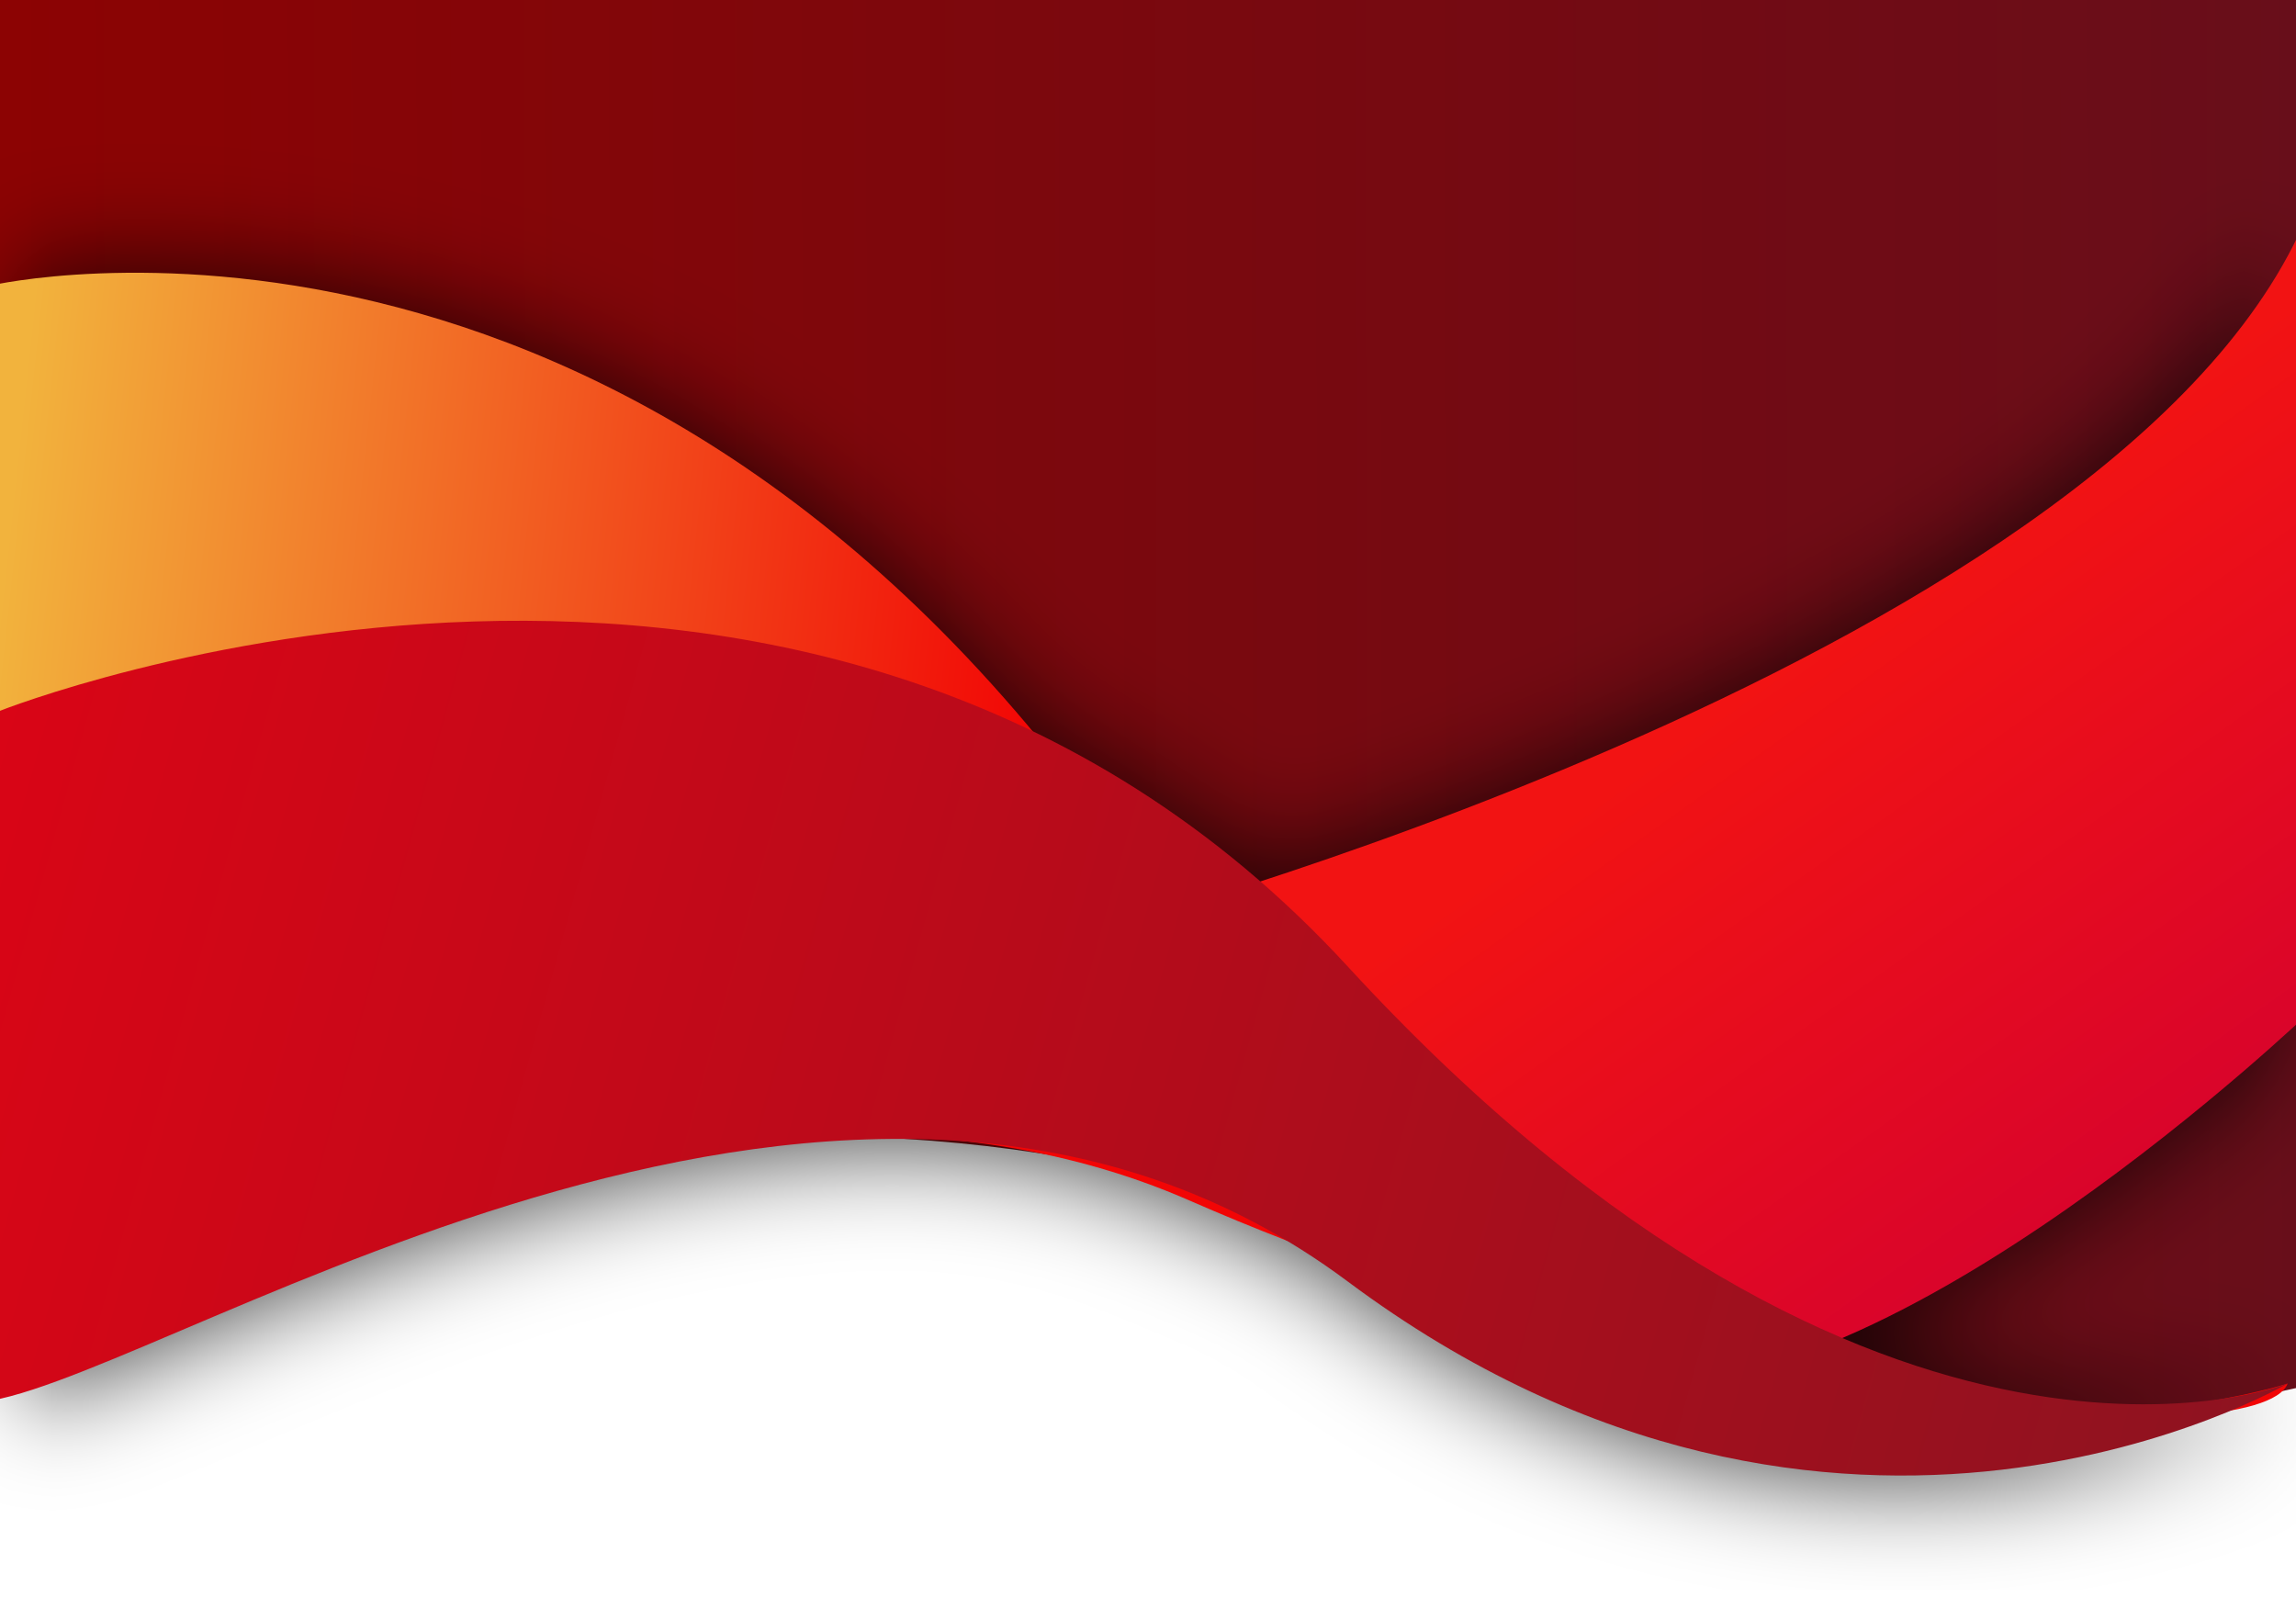
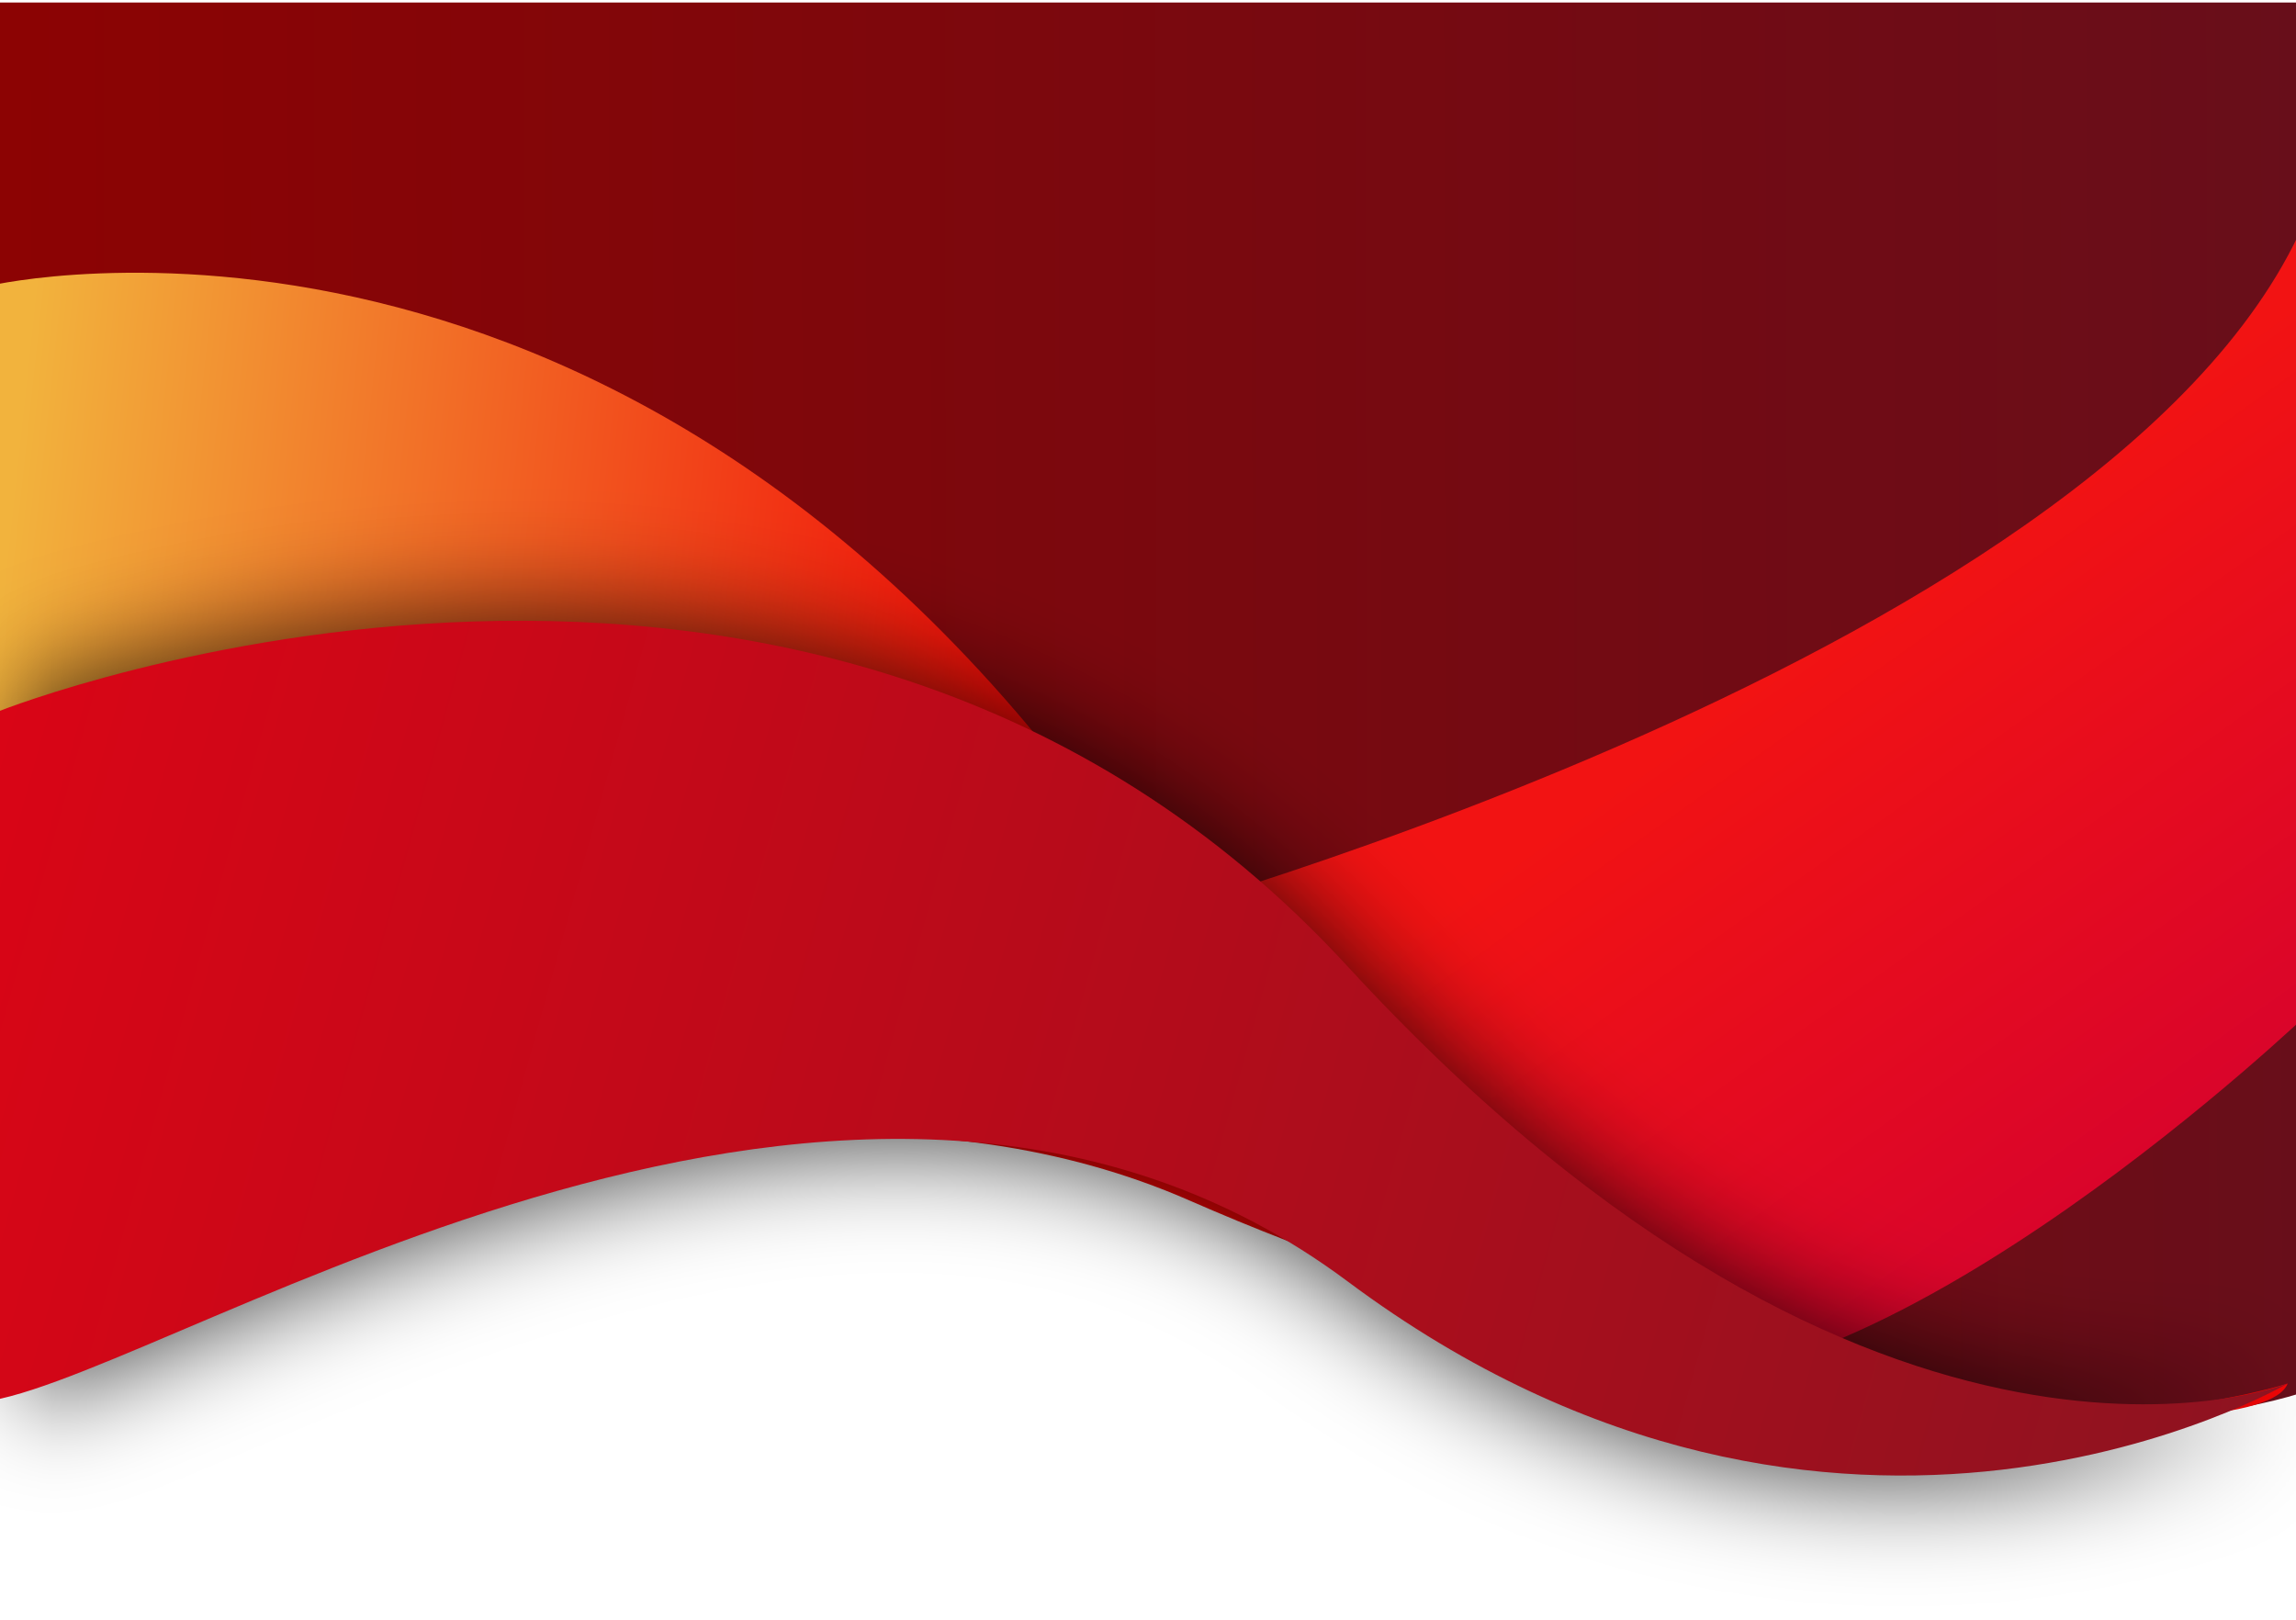
<svg xmlns="http://www.w3.org/2000/svg" xmlns:xlink="http://www.w3.org/1999/xlink" width="208.623mm" height="147.19mm" viewBox="0 0 208.623 147.19" version="1.1" id="svg8">
  <defs id="defs2">
    <linearGradient id="linearGradient3619">
      <stop style="stop-color:#8c0303;stop-opacity:1;" offset="0" id="stop3615" />
      <stop style="stop-color:#680e1a;stop-opacity:1" offset="1" id="stop3617" />
    </linearGradient>
    <linearGradient id="linearGradient3595">
      <stop style="stop-color:#f21313;stop-opacity:1" offset="0" id="stop3591" />
      <stop style="stop-color:#d9042b;stop-opacity:1" offset="1" id="stop3593" />
    </linearGradient>
    <linearGradient id="linearGradient3239">
      <stop style="stop-color:#d90516;stop-opacity:1;" offset="0" id="stop3235" />
      <stop style="stop-color:#8d1320;stop-opacity:1" offset="1" id="stop3237" />
    </linearGradient>
    <linearGradient id="linearGradient1229">
      <stop style="stop-color:#f2b33d;stop-opacity:1" offset="0" id="stop1225" />
      <stop style="stop-color:#f20505;stop-opacity:1" offset="1" id="stop1227" />
    </linearGradient>
-     <filter style="color-interpolation-filters:sRGB" id="filter878" x="-8.0782609e-06" width="1" y="-1.6199915e-05" height="1">
+     <filter style="color-interpolation-filters:sRGB" id="filter878" x="-0.002" width="1.004" y="-0.003" height="1.006">
      <feGaussianBlur stdDeviation="0.001" id="feGaussianBlur880" />
    </filter>
-     <filter style="color-interpolation-filters:sRGB" id="filter1101" x="-8.3176709e-06" width="1" y="-7.5905622e-06" height="1">
+     <filter style="color-interpolation-filters:sRGB" id="filter1101" x="-1.6512046e-05" width="1" y="-2.2826617e-05" height="1">
      <feGaussianBlur stdDeviation="0.001" id="feGaussianBlur1103" />
    </filter>
    <clipPath clipPathUnits="userSpaceOnUse" id="clipPath1142">
      <rect style="fill:none;fill-opacity:1;stroke:none;stroke-width:0.265;stroke-miterlimit:4;stroke-dasharray:none;stroke-opacity:0" id="rect1144" width="211.667" height="152.702" x="0.756" y="24.19" />
    </clipPath>
    <clipPath clipPathUnits="userSpaceOnUse" id="clipPath1146">
      <rect style="fill:none;fill-opacity:1;stroke:none;stroke-width:1.002;stroke-miterlimit:4;stroke-dasharray:none;stroke-opacity:0" id="rect1148" width="800" height="577.143" x="-384.554" y="-69.925" />
    </clipPath>
    <clipPath clipPathUnits="userSpaceOnUse" id="clipPath1150">
      <rect style="fill:none;fill-opacity:1;stroke:none;stroke-width:1.002;stroke-miterlimit:4;stroke-dasharray:none;stroke-opacity:0" id="rect1152" width="800" height="577.143" x="-384.554" y="-69.925" />
    </clipPath>
    <clipPath clipPathUnits="userSpaceOnUse" id="clipPath1154">
      <rect style="fill:none;fill-opacity:1;stroke:none;stroke-width:0.265;stroke-miterlimit:4;stroke-dasharray:none;stroke-opacity:0" id="rect1156" width="211.667" height="152.702" x="0.756" y="24.19" />
    </clipPath>
    <clipPath clipPathUnits="userSpaceOnUse" id="clipPath1158">
      <rect style="fill:none;fill-opacity:1;stroke:none;stroke-width:0.265;stroke-miterlimit:4;stroke-dasharray:none;stroke-opacity:0" id="rect1160" width="211.667" height="152.702" x="0.756" y="24.19" />
    </clipPath>
    <linearGradient xlink:href="#linearGradient1229" id="linearGradient1231" x1="0.756" y1="90.336" x2="95.628" y2="100.541" gradientUnits="userSpaceOnUse" />
    <linearGradient xlink:href="#linearGradient3239" id="linearGradient3241" x1="0.756" y1="101.298" x2="211.263" y2="161.018" gradientUnits="userSpaceOnUse" />
    <linearGradient xlink:href="#linearGradient3595" id="linearGradient3597" x1="216.815" y1="216.763" x2="350.086" y2="392.841" gradientUnits="userSpaceOnUse" />
    <linearGradient xlink:href="#linearGradient3619" id="linearGradient3621" x1="0.736" y1="87.69" x2="208.295" y2="87.312" gradientUnits="userSpaceOnUse" />
-     <filter style="color-interpolation-filters:sRGB" id="filter3683" x="-6.4631054e-05" width="1" y="-9.6379055e-05" height="1">
+     <filter style="color-interpolation-filters:sRGB" id="filter3683" x="-0.038" width="1.076" y="-0.05" height="1.098">
      <feGaussianBlur stdDeviation="0.006" id="feGaussianBlur3685" />
    </filter>
-     <clipPath clipPathUnits="userSpaceOnUse" id="clipPath3703">
-       <rect style="opacity:1;fill:#00ff00;fill-opacity:1;stroke:none;stroke-width:0.262;stroke-miterlimit:4;stroke-dasharray:none;stroke-opacity:0" id="rect3705" width="208.623" height="152.898" x="0.776" y="27.324" />
-     </clipPath>
-     <clipPath clipPathUnits="userSpaceOnUse" id="clipPath3707">
-       <rect style="opacity:1;fill:#00ff00;fill-opacity:1;stroke:none;stroke-width:1.024;stroke-miterlimit:4;stroke-dasharray:none;stroke-opacity:0" id="rect3709" width="783.101" height="623.045" x="-381.842" y="-73.69" />
-     </clipPath>
-     <clipPath clipPathUnits="userSpaceOnUse" id="clipPath3711">
-       <rect style="opacity:1;fill:#00ff00;fill-opacity:1;stroke:none;stroke-width:0.265;stroke-miterlimit:4;stroke-dasharray:none;stroke-opacity:0" id="rect3713" width="208.623" height="156.483" x="0.776" y="24.19" />
-     </clipPath>
-     <clipPath clipPathUnits="userSpaceOnUse" id="clipPath3715">
-       <rect style="opacity:1;fill:#00ff00;fill-opacity:1;stroke:none;stroke-width:0.263;stroke-miterlimit:4;stroke-dasharray:none;stroke-opacity:0" id="rect3717" width="206.046" height="156.482" x="0.756" y="24.19" />
-     </clipPath>
-     <filter style="color-interpolation-filters:sRGB" id="filter5068" x="-2.9375128e-06" width="1" y="-1.3116025e-05" height="1">
-       <feGaussianBlur stdDeviation="0" id="feGaussianBlur5070" />
-     </filter>
-     <filter style="color-interpolation-filters:sRGB" id="filter5661" x="-0.016" y="-0.083" width="1.036" height="1.165">
+     <filter style="color-interpolation-filters:sRGB" id="filter5661" x="-0.056" y="-0.158" width="1.111" height="1.316">
      <feFlood flood-opacity="0.8" flood-color="rgb(0,0,0)" result="flood" id="feFlood5651" />
      <feComposite in="flood" in2="SourceGraphic" operator="in" result="composite1" id="feComposite5653" />
      <feGaussianBlur in="composite1" stdDeviation="5" result="blur" id="feGaussianBlur5655" />
      <feOffset dx="0" dy="0" result="offset" id="feOffset5657" />
      <feComposite in="SourceGraphic" in2="offset" operator="over" result="composite2" id="feComposite5659" />
    </filter>
  </defs>
-   <g id="layer2" style="display:inline;filter:url(#filter3683)" transform="translate(-0.7759602,-19.42797)" />
-   <g id="layer6" style="display:inline;opacity:1;filter:url(#filter5068)" transform="translate(-0.7759602,-19.42797)" />
-   <g id="layer3" style="display:inline;opacity:1;filter:url(#filter878)" transform="translate(-0.7759602,-19.42797)" />
-   <g id="layer4" style="display:inline;filter:url(#filter1101)" transform="translate(-0.7759602,-19.42797)" />
+   <g id="layer2" style="display:inline;filter:url(#filter3683)" transform="translate(-0.7759602,-19.42797)">
+     <path style="display:inline;fill:url(#linearGradient3621);fill-opacity:1;stroke:none;stroke-width:0.265px;stroke-linecap:butt;stroke-linejoin:miter;stroke-opacity:0;filter:url(#filter3683)" d="M 0.756,24.19 H 210.155 l -1.512,136.827 c 0,0 -35.474,16.352 -103.341,-23.042 C 76.392,121.195 2.268,139.095 0,162.53 -2.268,185.964 0.756,24.19 0.756,24.19 Z" id="path865" clip-path="none" transform="matrix(1.012508,0,0,0.9198679,0.01055232,-2.597287)" />
+   </g>
+   <g id="layer3" style="display:inline;opacity:1;filter:url(#filter878)" transform="translate(-0.7759602,-19.42797)">
+     <path style="display:inline;filter:url(#filter878);opacity:1;mix-blend-mode:darken;fill:url(#linearGradient1231);fill-opacity:1;stroke:none;stroke-width:0.265px;stroke-linecap:butt;stroke-linejoin:miter;stroke-opacity:0;image-rendering:auto" d="m 0,61.232 c 0,0 58.586,-13.607 103.943,52.917 45.357,66.524 104.699,46.869 104.699,46.869 -2.416,6.443 -53.2,3.78 -99.786,-16.631 C 62.306,123.991 0,162.53 0,162.53" id="path868" clip-path="none" transform="matrix(1,0,0,0.9999961,2.8535417e-6,-15.87438)" />
+   </g>
+   <g id="layer4" style="display:inline;filter:url(#filter1101)" transform="translate(-0.7759602,-19.42797)">
+     <path style="display:inline;filter:url(#filter1101);opacity:1;fill:url(#linearGradient3597);fill-opacity:1;stroke:none;stroke-width:1px;stroke-linecap:butt;stroke-linejoin:miter;stroke-opacity:0" d="m 0.725,304.725 c 0,0 360,-102.857 408.571,-268.571 48.571,-165.714 -2.857,300 -2.857,300 0,0 -142.857,145.714 -234.286,134.286 C 80.725,459.011 0.725,304.725 0.725,304.725 Z" id="path885" transform="matrix(0.2664061,0,0,0.2511569,102.5011,26.82325)" clip-path="none" />
+   </g>
  <g id="layer5" transform="translate(-0.7759602,-19.42797)" style="display:inline">
-     <path style="fill:url(#linearGradient3621);fill-opacity:1;stroke:none;stroke-width:0.265px;stroke-linecap:butt;stroke-linejoin:miter;stroke-opacity:0;filter:url(#filter3683)" d="M 0.756,24.19 H 210.155 l -1.512,136.827 c 0,0 -61.232,15.119 -85.423,-9.071 C 99.03,127.756 2.268,139.095 0,162.53 -2.268,185.964 0.756,24.19 0.756,24.19 Z" id="path865" clip-path="url(#clipPath3715)" transform="matrix(1.012508,0,0,1,0.01055232,-15.87501)" />
-     <g id="g5629" transform="translate(2.829333e-6,-15.87501)" style="filter:url(#filter5661)">
-       <path style="display:inline;opacity:1;mix-blend-mode:darken;fill:url(#linearGradient1231);fill-opacity:1;stroke:none;stroke-width:0.265px;stroke-linecap:butt;stroke-linejoin:miter;stroke-opacity:0;filter:url(#filter878)" d="m 0,61.232 c 0,0 58.586,-13.607 103.943,52.917 45.357,66.524 104.699,46.869 104.699,46.869 -2.416,6.443 -53.2,3.78 -99.786,-16.631 C 62.306,123.991 0,162.53 0,162.53" id="path868" clip-path="url(#clipPath3711)" transform="matrix(1,0,0,0.9999961,1.8749998e-8,6.3127996e-4)" />
-       <path style="display:inline;opacity:1;fill:url(#linearGradient3597);fill-opacity:1;stroke:none;stroke-width:1px;stroke-linecap:butt;stroke-linejoin:miter;stroke-opacity:0;filter:url(#filter1101)" d="m 0.725,304.725 c 0,0 360,-102.857 408.571,-268.571 48.571,-165.714 -2.857,300 -2.857,300 0,0 -142.857,145.714 -234.286,134.286 C 80.725,459.011 0.725,304.725 0.725,304.725 Z" id="path885" transform="matrix(0.2664061,0,0,0.2511569,102.5011,42.69826)" clip-path="url(#clipPath3707)" />
-       <path style="fill:url(#linearGradient3241);fill-opacity:1;stroke:none;stroke-width:0.265;stroke-linecap:butt;stroke-linejoin:miter;stroke-miterlimit:4;stroke-dasharray:none;stroke-opacity:0" d="m 0.756,101.298 c 0,0 74.083,-28.726 122.464,22.679 48.381,51.405 85.423,37.042 85.423,37.042 0,0 -40.821,23.435 -85.423,-9.071 C 78.619,119.44 17.387,159.506 0,162.53 c -17.387,3.024 0.756,-61.232 0.756,-61.232 z" id="path888" clip-path="url(#clipPath3703)" transform="matrix(1,0,0,1.023441,0,-3.774493)" />
-     </g>
-   </g>
-   <g id="layer1" style="display:none" transform="translate(-0.7759602,-19.42797)">
-     <path style="fill:none;stroke:#000000;stroke-width:0.265px;stroke-linecap:butt;stroke-linejoin:miter;stroke-opacity:1" d="m 117.929,166.31 c 0,0 0,0 0,0 z" id="path835" />
-     <path style="fill:none;stroke:#000000;stroke-width:0.265px;stroke-linecap:butt;stroke-linejoin:miter;stroke-opacity:1" d="m 0,162.53 c 25.698,-25.817 71.747,-33.098 123.22,-10.583 24.582,18.32 58.833,20.873 85.423,9.071" id="path850" />
-     <path style="fill:none;stroke:#000000;stroke-width:0.265px;stroke-linecap:butt;stroke-linejoin:miter;stroke-opacity:1" d="M 0.756,101.298 C 55.264,78.729 105.077,113.393 105.077,113.393 c 29.537,20.985 51.052,34.249 71.688,44.85 5.413,2.781 11.469,4.674 16.759,7.311" id="path852" />
-     <path style="fill:none;stroke:#000000;stroke-width:0.265px;stroke-linecap:butt;stroke-linejoin:miter;stroke-opacity:1" d="m 102.054,111.125 c 40.975,3.07 78.126,-27.658 106.589,-51.405 v -3.024" id="path854" />
-     <path style="fill:none;stroke:#000000;stroke-width:0.265px;stroke-linecap:butt;stroke-linejoin:miter;stroke-opacity:1" d="m 166.31,152.702 c 18.278,-4.562 30.721,-18.85 43.089,-33.262" id="path856" />
-     <path style="fill:none;stroke:#000000;stroke-width:0.265px;stroke-linecap:butt;stroke-linejoin:miter;stroke-opacity:1" d="M 0,61.232 C 22.172,60.003 27.738,57.444 52.535,68.84 67.005,75.489 83.919,96.477 102.054,111.125 v 0" id="path858" />
-     <path style="fill:none;stroke:#000000;stroke-width:0.265px;stroke-linecap:butt;stroke-linejoin:miter;stroke-opacity:1" d="M 0.756,24.19 H 210.155" id="path860" />
+     <path style="display:inline;filter:url(#filter5661);fill:url(#linearGradient3241);fill-opacity:1;stroke:none;stroke-width:0.265;stroke-linecap:butt;stroke-linejoin:miter;stroke-miterlimit:4;stroke-dasharray:none;stroke-opacity:0" d="m 0.756,101.298 c 0,0 74.083,-28.726 122.464,22.679 48.381,51.405 85.423,37.042 85.423,37.042 0,0 -40.821,23.435 -85.423,-9.071 C 78.619,119.44 17.387,159.506 0,162.53 c -17.387,3.024 0.756,-61.232 0.756,-61.232 z" id="path888" clip-path="none" transform="matrix(1,0,0,1.023441,2.8270833e-6,-19.6495)" />
  </g>
</svg>
